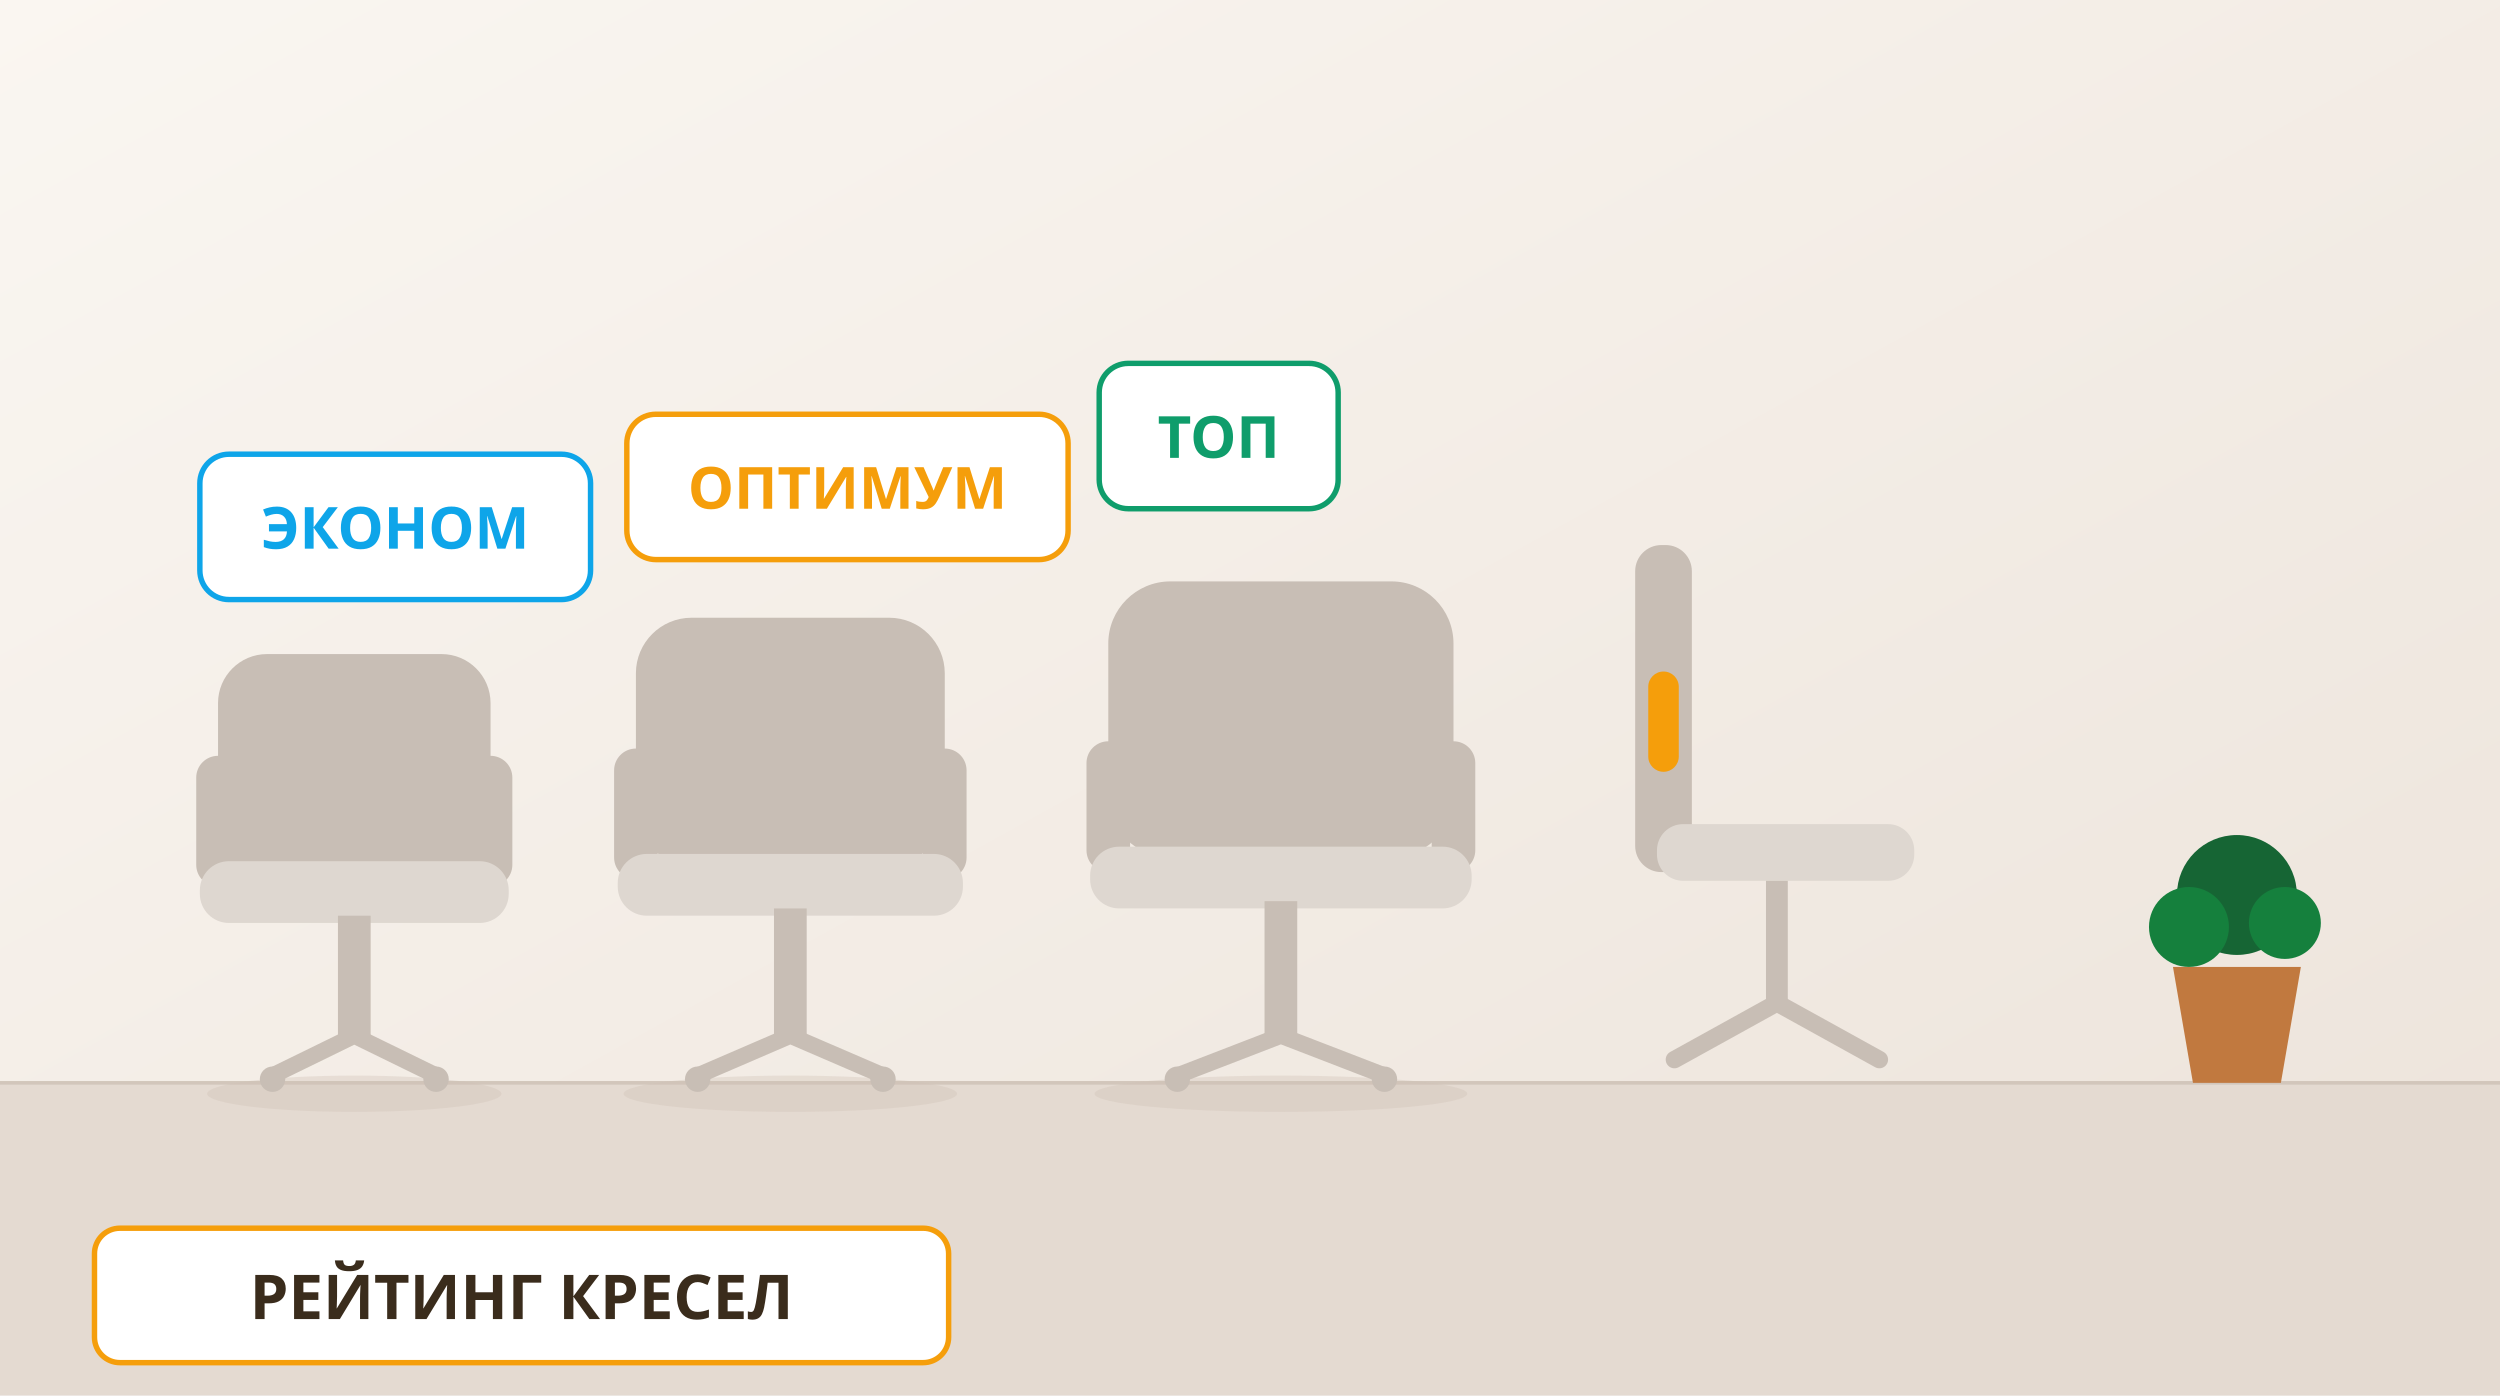
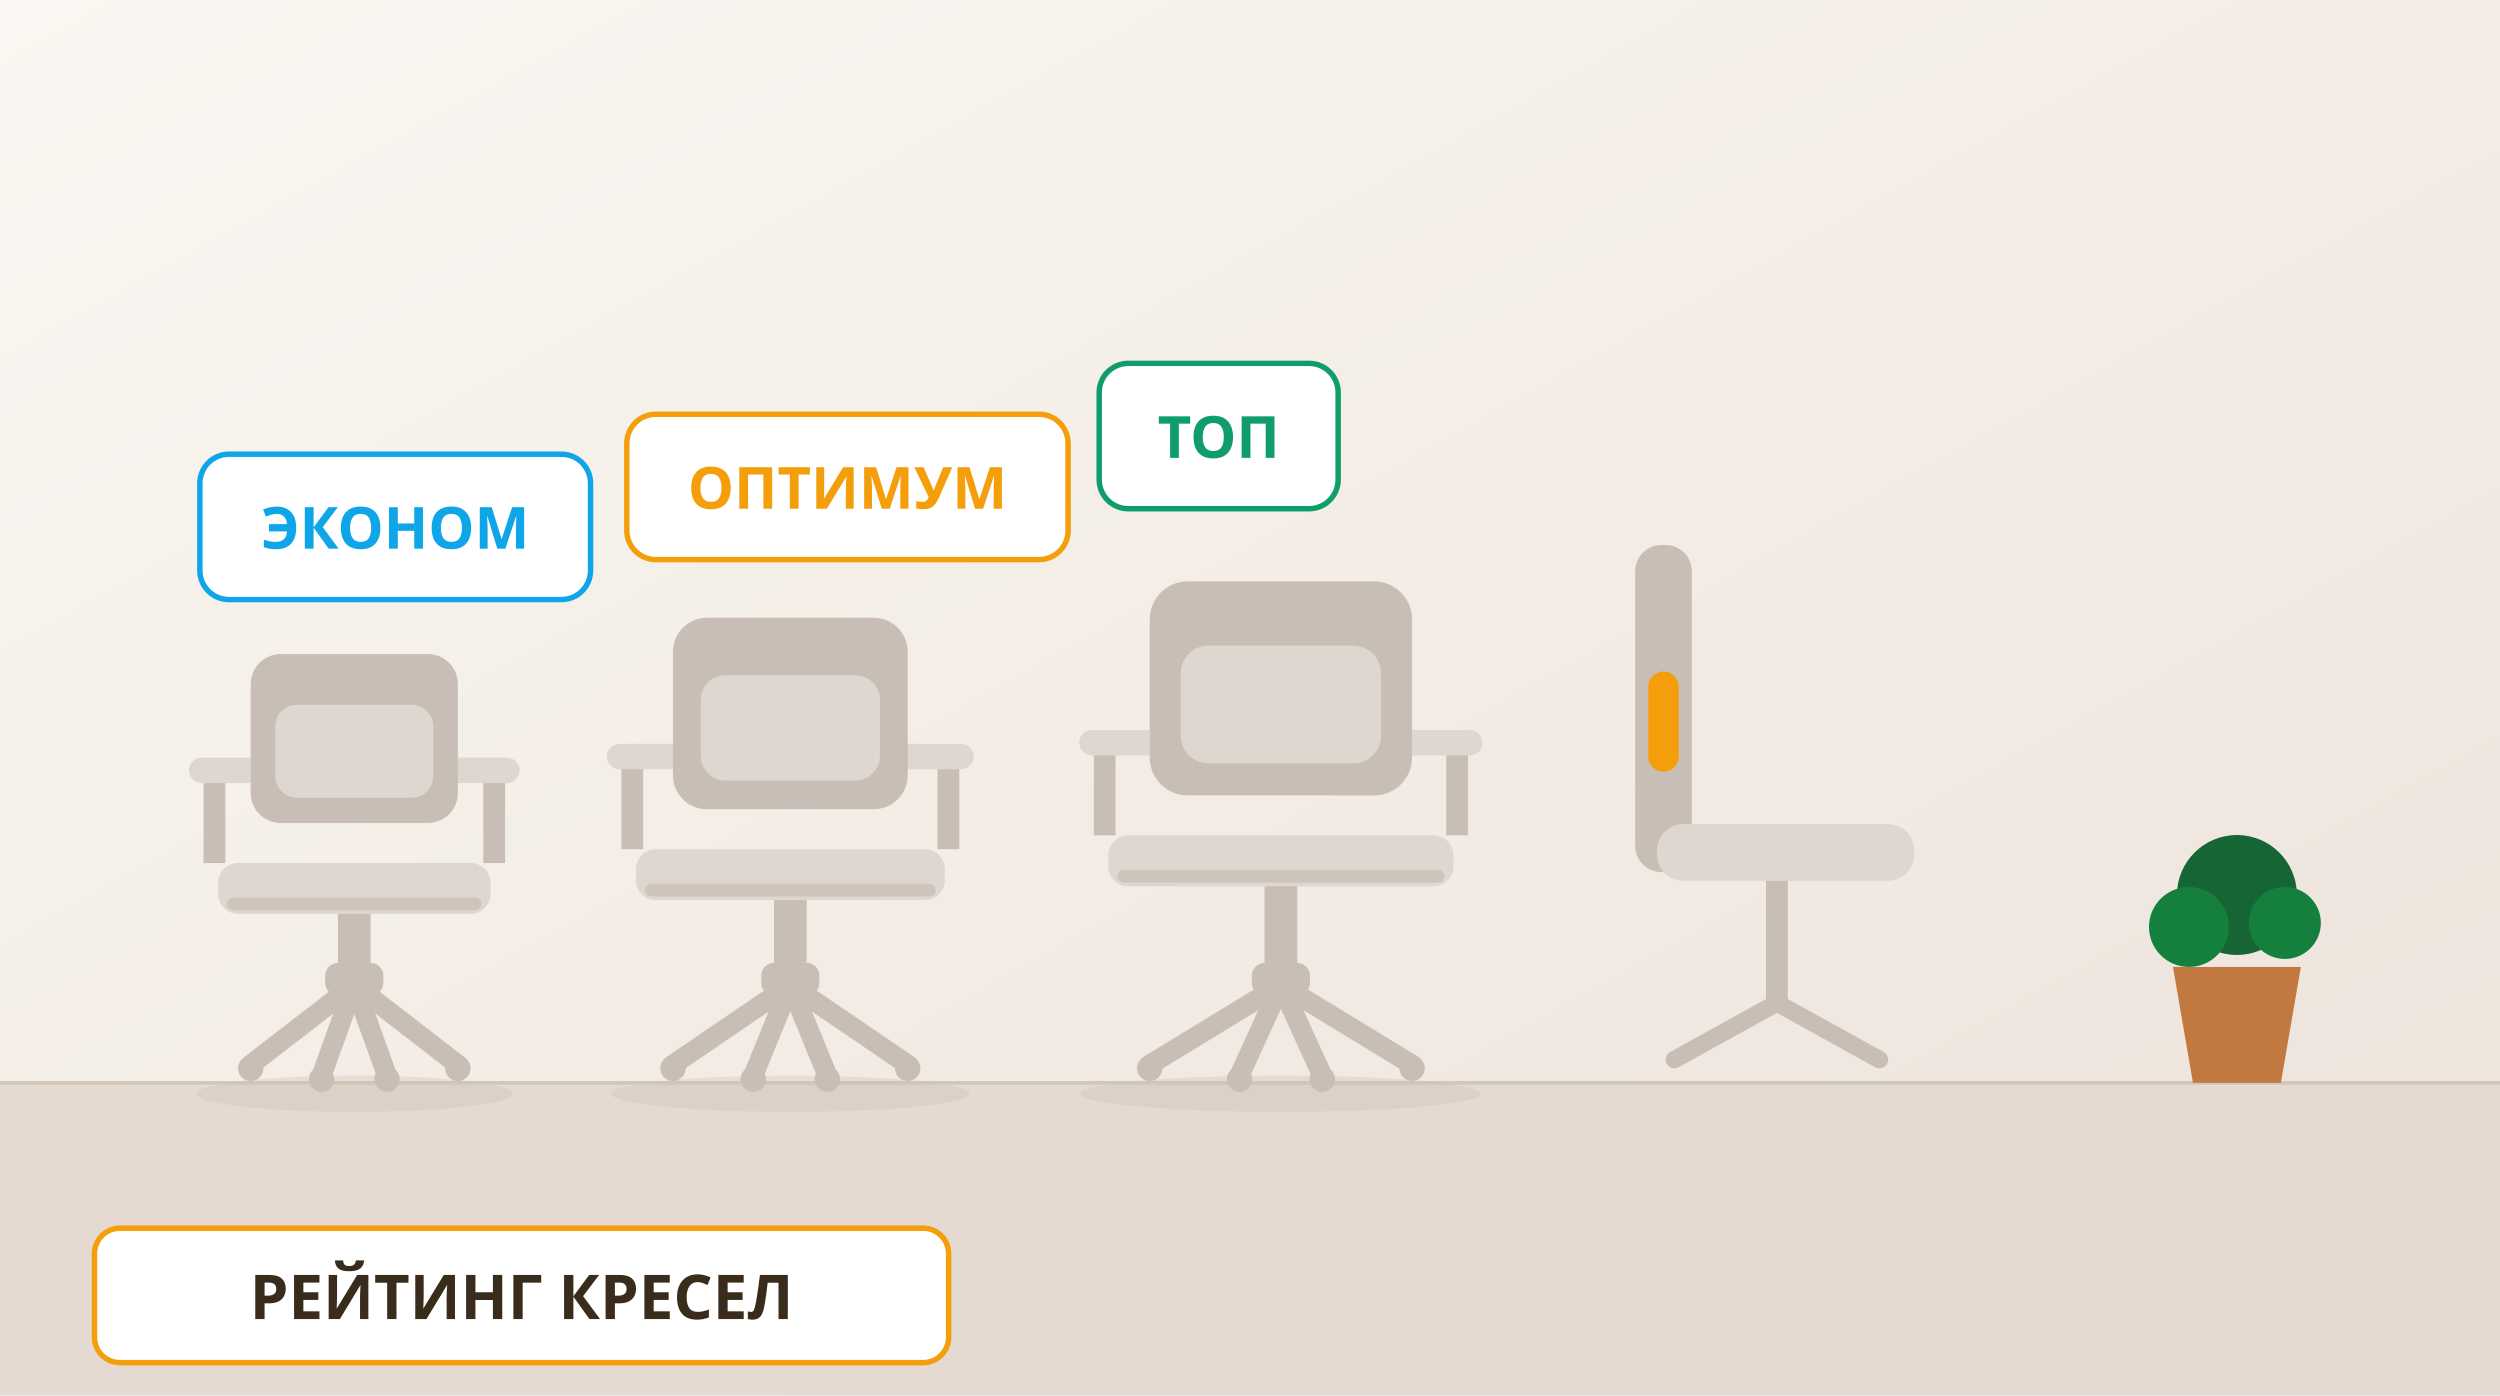
<svg xmlns="http://www.w3.org/2000/svg" viewBox="0 0 1376 768" width="1376" height="768">
  <defs>
    <linearGradient id="bg" x1="0%" y1="0%" x2="100%" y2="100%">
      <stop offset="0%" stop-color="#faf6f1" />
      <stop offset="100%" stop-color="#ece3da" />
    </linearGradient>
  </defs>
  <rect width="1376" height="768" fill="url(#bg)" />
  <rect x="0" y="596" width="1376" height="172" fill="#e4dad1" />
  <line x1="0" y1="596" x2="1376" y2="596" stroke="#d2c6bb" stroke-width="2" />
-   <ellipse cx="195" cy="602" rx="81" ry="10" fill="#cdc0b5" fill-opacity="0.35" />
-   <rect x="120" y="360" width="150" height="120" rx="27" fill="#c8beb5" />
-   <rect x="108" y="416" width="24" height="72" rx="12" fill="#c8beb5" />
-   <rect x="258" y="416" width="24" height="72" rx="12" fill="#c8beb5" />
-   <rect x="110" y="474" width="170" height="34" rx="16" fill="#ded7d0" />
-   <rect x="186" y="504" width="18" height="68" fill="#c8beb5" />
-   <path d="M195 570 l-45 22 M195 570 l45 22" stroke="#c8beb5" stroke-width="9" stroke-linecap="round" />
-   <circle cx="150" cy="594" r="7" fill="#c8beb5" />
-   <circle cx="240" cy="594" r="7" fill="#c8beb5" />
-   <ellipse cx="435" cy="602" rx="91.8" ry="10" fill="#cdc0b5" fill-opacity="0.35" />
-   <rect x="350" y="340" width="170" height="136" rx="30.6" fill="#c8beb5" />
-   <rect x="338" y="412" width="24" height="72" rx="12" fill="#c8beb5" />
-   <rect x="508" y="412" width="24" height="72" rx="12" fill="#c8beb5" />
-   <rect x="340" y="470" width="190" height="34" rx="16" fill="#ded7d0" />
-   <rect x="426" y="500" width="18" height="72" fill="#c8beb5" />
-   <path d="M435 570 l-51 22 M435 570 l51 22" stroke="#c8beb5" stroke-width="9" stroke-linecap="round" />
-   <circle cx="384" cy="594" r="7" fill="#c8beb5" />
-   <circle cx="486" cy="594" r="7" fill="#c8beb5" />
-   <ellipse cx="705" cy="602" rx="102.6" ry="10" fill="#cdc0b5" fill-opacity="0.35" />
-   <rect x="610" y="320" width="190" height="152" rx="34.2" fill="#c8beb5" />
-   <rect x="598" y="408" width="24" height="72" rx="12" fill="#c8beb5" />
-   <rect x="788" y="408" width="24" height="72" rx="12" fill="#c8beb5" />
-   <rect x="600" y="466" width="210" height="34" rx="16" fill="#ded7d0" />
-   <rect x="696" y="496" width="18" height="76" fill="#c8beb5" />
-   <path d="M705 570 l-57 22 M705 570 l57 22" stroke="#c8beb5" stroke-width="9" stroke-linecap="round" />
-   <circle cx="648" cy="594" r="7" fill="#c8beb5" />
-   <circle cx="762" cy="594" r="7" fill="#c8beb5" />
+   <ellipse cx="195" cy="602" rx="87" ry="10" fill="#cdc0b5" fill-opacity="0.35" />
+   <g stroke="#c8beb5" stroke-width="11" stroke-linecap="round">
+     <line x1="195" y1="542" x2="138" y2="586" />
+     <line x1="195" y1="542" x2="252" y2="586" />
+     <line x1="195" y1="542" x2="177" y2="592" />
+     <line x1="195" y1="542" x2="213" y2="592" />
+   </g>
+   <circle cx="138" cy="588" r="7" fill="#c8beb5" />
+   <circle cx="252" cy="588" r="7" fill="#c8beb5" />
+   <circle cx="177" cy="594" r="7" fill="#c8beb5" />
+   <circle cx="213" cy="594" r="7" fill="#c8beb5" />
+   <rect x="179" y="530" width="32" height="18" rx="7" fill="#c8beb5" />
+   <rect x="186" y="497" width="18" height="33" fill="#c8beb5" />
+   <rect x="112" y="429" width="12" height="46" fill="#c8beb5" />
+   <rect x="266" y="429" width="12" height="46" fill="#c8beb5" />
+   <rect x="104" y="417" width="45" height="14" rx="7" fill="#ded7d0" />
+   <rect x="241" y="417" width="45" height="14" rx="7" fill="#ded7d0" />
+   <rect x="138" y="360" width="114" height="93" rx="16.5" fill="#c8beb5" />
+   <rect x="151.5" y="387.9" width="87" height="51.15" rx="12" fill="#ded7d0" />
+   <rect x="120" y="475" width="150" height="28" rx="11" fill="#ded7d0" />
+   <rect x="125" y="494" width="140" height="7" rx="3.5" fill="#c8beb5" opacity="0.75" />
+   <ellipse cx="435" cy="602" rx="98.6" ry="10" fill="#cdc0b5" fill-opacity="0.35" />
+   <g stroke="#c8beb5" stroke-width="11" stroke-linecap="round">
+     <line x1="435" y1="542" x2="370.4" y2="586" />
+     <line x1="435" y1="542" x2="499.6" y2="586" />
+     <line x1="435" y1="542" x2="414.6" y2="592" />
+     <line x1="435" y1="542" x2="455.4" y2="592" />
+   </g>
+   <circle cx="370.4" cy="588" r="7" fill="#c8beb5" />
+   <circle cx="499.6" cy="588" r="7" fill="#c8beb5" />
+   <circle cx="414.6" cy="594" r="7" fill="#c8beb5" />
+   <circle cx="455.4" cy="594" r="7" fill="#c8beb5" />
+   <rect x="419" y="530" width="32" height="18" rx="7" fill="#c8beb5" />
+   <rect x="426" y="489.4" width="18" height="40.6" fill="#c8beb5" />
+   <rect x="342" y="421.4" width="12" height="46" fill="#c8beb5" />
+   <rect x="516" y="421.4" width="12" height="46" fill="#c8beb5" />
+   <rect x="334" y="409.4" width="51" height="14" rx="7" fill="#ded7d0" />
+   <rect x="485" y="409.4" width="51" height="14" rx="7" fill="#ded7d0" />
+   <rect x="370.4" y="340" width="129.2" height="105.4" rx="18.7" fill="#c8beb5" />
+   <rect x="385.7" y="371.62" width="98.6" height="57.97" rx="13.6" fill="#ded7d0" />
+   <rect x="350" y="467.4" width="170" height="28" rx="11" fill="#ded7d0" />
+   <rect x="355" y="486.4" width="160" height="7" rx="3.5" fill="#c8beb5" opacity="0.75" />
+   <ellipse cx="705" cy="602" rx="110.2" ry="10" fill="#cdc0b5" fill-opacity="0.35" />
+   <g stroke="#c8beb5" stroke-width="11" stroke-linecap="round">
+     <line x1="705" y1="542" x2="632.8" y2="586" />
+     <line x1="705" y1="542" x2="777.2" y2="586" />
+     <line x1="705" y1="542" x2="682.2" y2="592" />
+     <line x1="705" y1="542" x2="727.8" y2="592" />
+   </g>
+   <circle cx="632.8" cy="588" r="7" fill="#c8beb5" />
+   <circle cx="777.2" cy="588" r="7" fill="#c8beb5" />
+   <circle cx="682.2" cy="594" r="7" fill="#c8beb5" />
+   <circle cx="727.8" cy="594" r="7" fill="#c8beb5" />
+   <rect x="689" y="530" width="32" height="18" rx="7" fill="#c8beb5" />
+   <rect x="696" y="481.8" width="18" height="48.2" fill="#c8beb5" />
+   <rect x="602" y="413.8" width="12" height="46" fill="#c8beb5" />
+   <rect x="796" y="413.8" width="12" height="46" fill="#c8beb5" />
+   <rect x="594" y="401.8" width="57" height="14" rx="7" fill="#ded7d0" />
+   <rect x="759" y="401.8" width="57" height="14" rx="7" fill="#ded7d0" />
+   <rect x="632.8" y="320" width="144.4" height="117.8" rx="20.9" fill="#c8beb5" />
+   <rect x="649.9" y="355.34" width="110.2" height="64.79" rx="15.2" fill="#ded7d0" />
+   <rect x="610" y="459.8" width="190" height="28" rx="11" fill="#ded7d0" />
+   <rect x="615" y="478.8" width="180" height="7" rx="3.5" fill="#c8beb5" opacity="0.75" />
  <g transform="translate(900 300) scale(1.2)">
    <rect x="0" y="0" width="26" height="150" rx="12" fill="#c8beb5" />
    <rect x="6" y="58" width="14" height="46" rx="7" fill="#f59e0b" />
    <rect x="10" y="128" width="118" height="26" rx="12" fill="#ded7d0" />
    <rect x="60" y="154" width="10" height="56" fill="#c8beb5" />
    <path d="M65 210 L18 236 M65 210 L112 236" stroke="#c8beb5" stroke-width="8" stroke-linecap="round" />
  </g>
  <rect x="110" y="250" width="215.04" height="80" rx="16" fill="#ffffff" stroke="#0ea5e9" stroke-width="3" />
  <text x="217.52" y="302" font-family="system-ui, sans-serif" font-size="32" font-weight="800" fill="#0ea5e9" text-anchor="middle">ЭКОНОМ</text>
  <rect x="345" y="228" width="242.88" height="80" rx="16" fill="#ffffff" stroke="#f59e0b" stroke-width="3" />
  <text x="466.44" y="280" font-family="system-ui, sans-serif" font-size="32" font-weight="800" fill="#f59e0b" text-anchor="middle">ОПТИМУМ</text>
  <rect x="605" y="200" width="131.52" height="80" rx="16" fill="#ffffff" stroke="#0f9d6b" stroke-width="3" />
  <text x="670.76" y="252" font-family="system-ui, sans-serif" font-size="32" font-weight="800" fill="#0f9d6b" text-anchor="middle">ТОП</text>
  <g transform="translate(1240 596) scale(1.1)">
    <path d="M-30 0 l-10 -58 h64 l-10 58 z" fill="#c1793f" />
    <circle cx="-8" cy="-94" r="30" fill="#166534" />
    <circle cx="-32" cy="-78" r="20" fill="#15803d" />
    <circle cx="16" cy="-80" r="18" fill="#15803d" />
  </g>
  <rect x="52" y="676" width="470.12" height="74" rx="14" fill="#ffffff" stroke="#f59e0b" stroke-width="3" />
  <text x="287.06" y="726" font-family="system-ui, sans-serif" font-size="34" font-weight="800" fill="#3a2c1c" text-anchor="middle">РЕЙТИНГ КРЕСЕЛ</text>
</svg>
